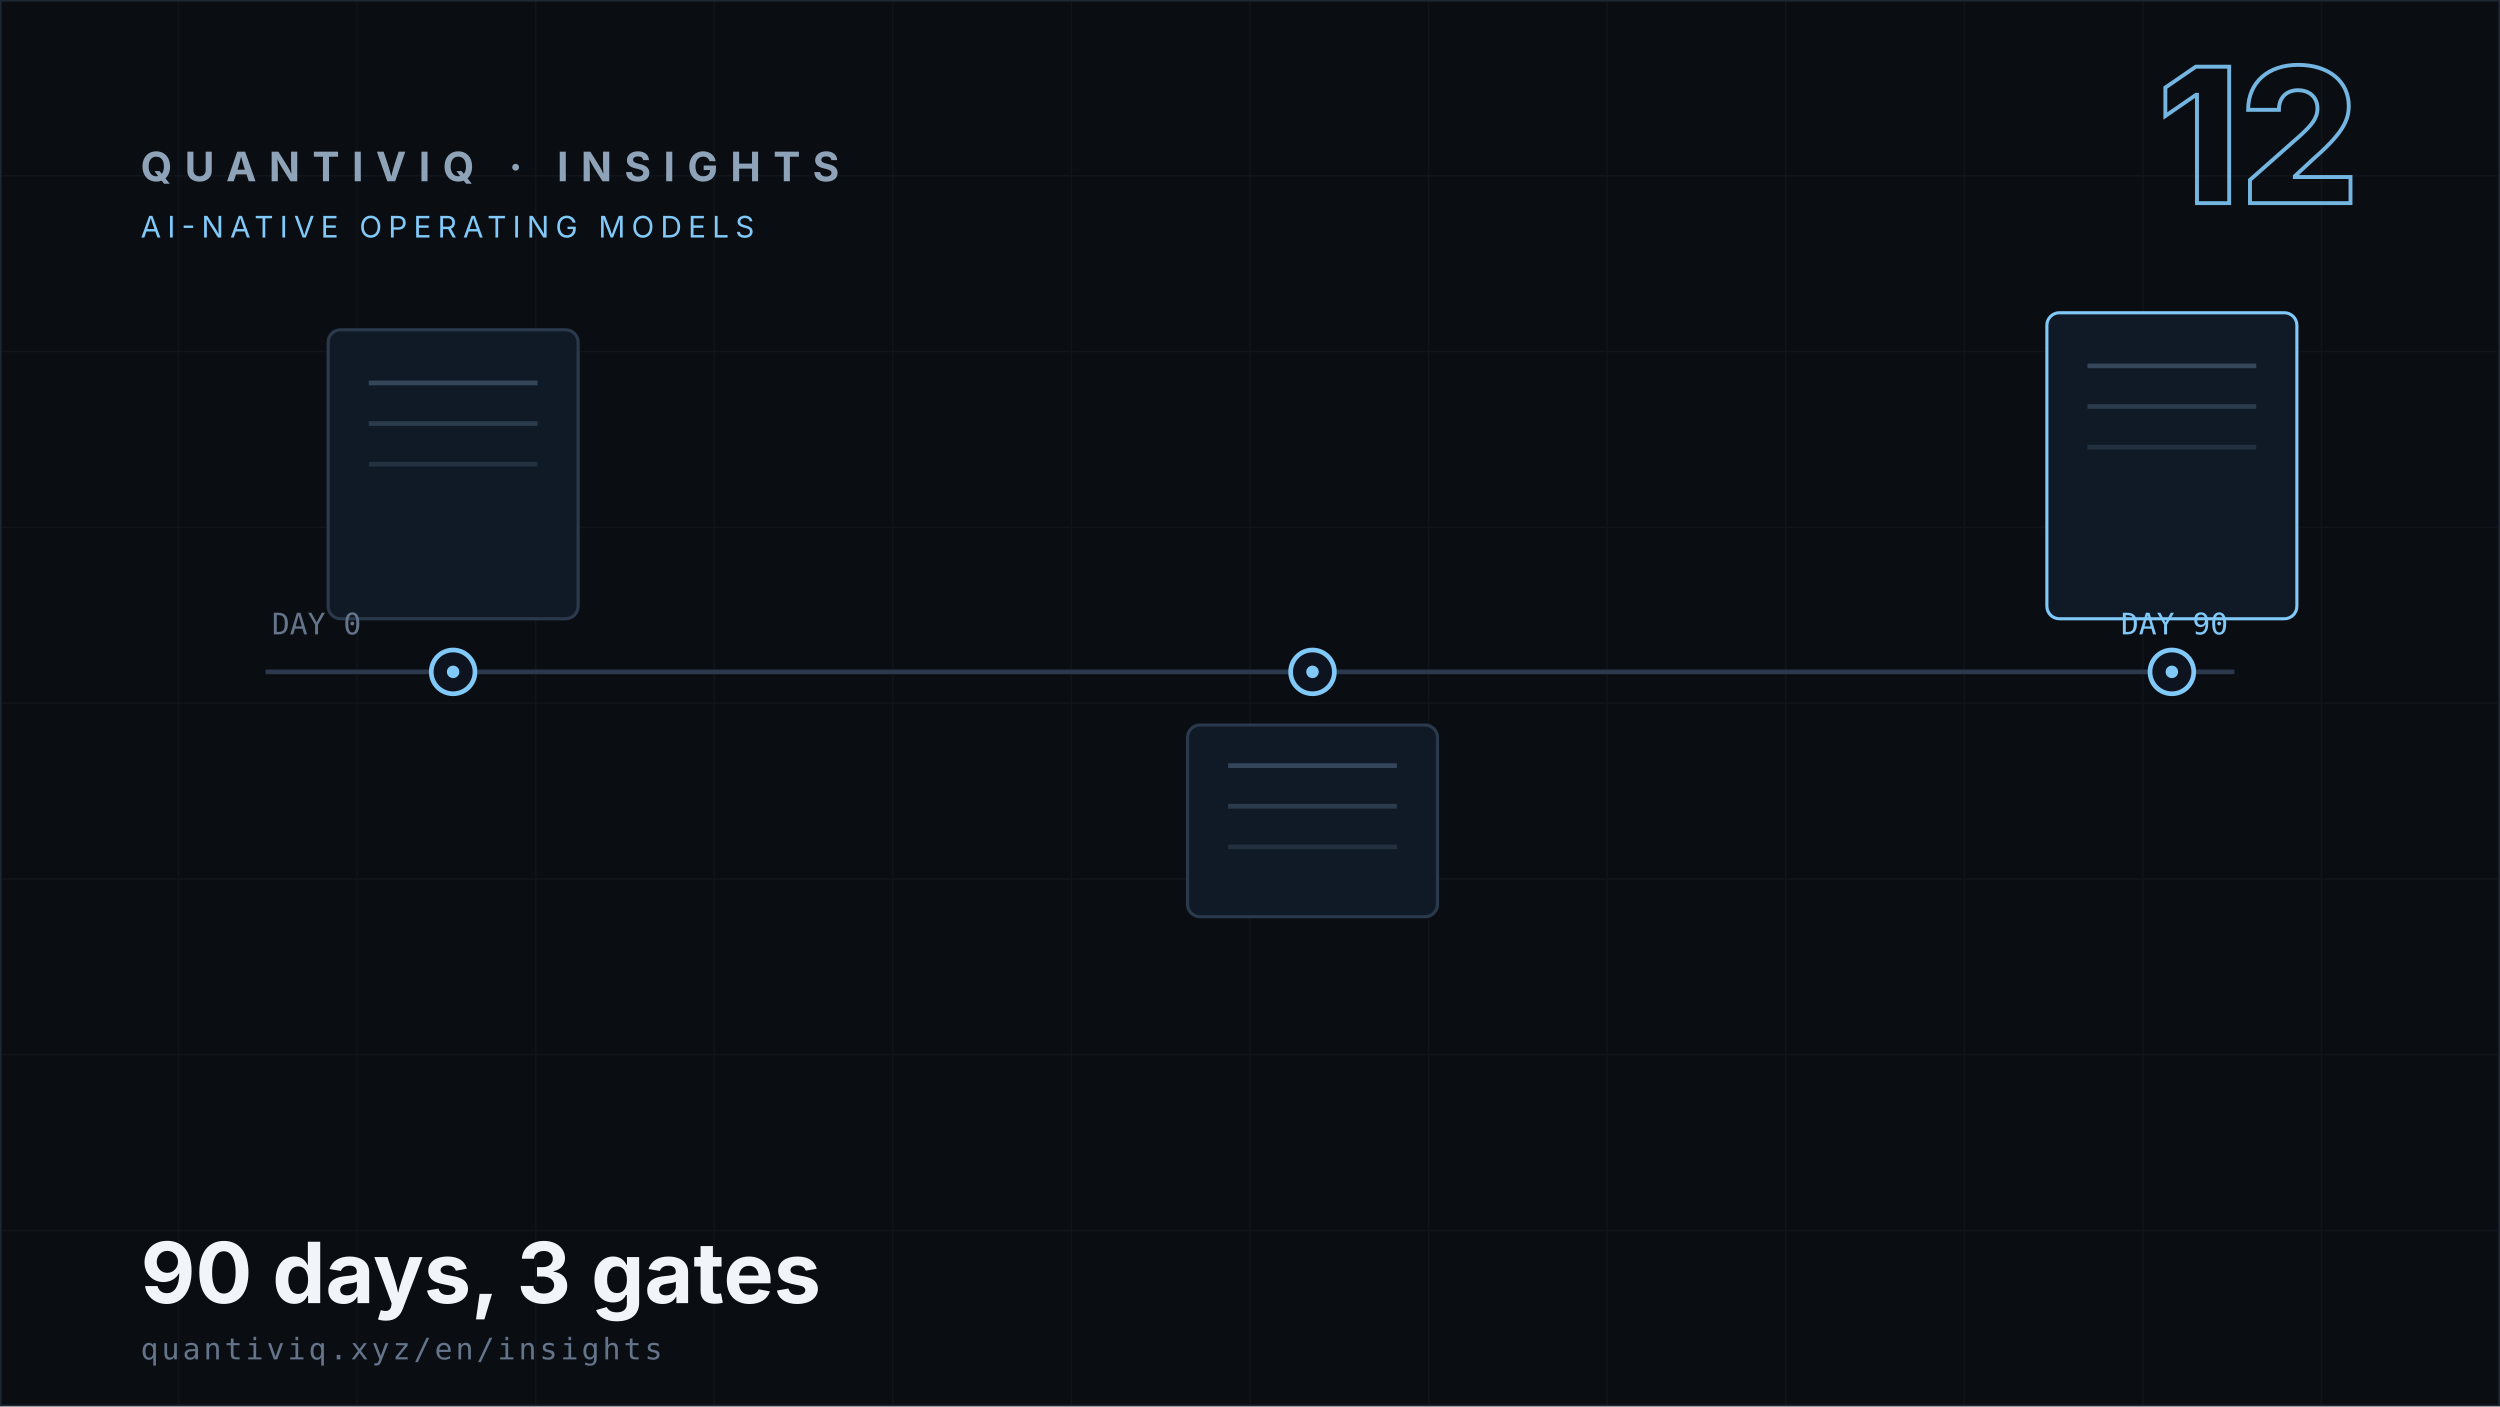
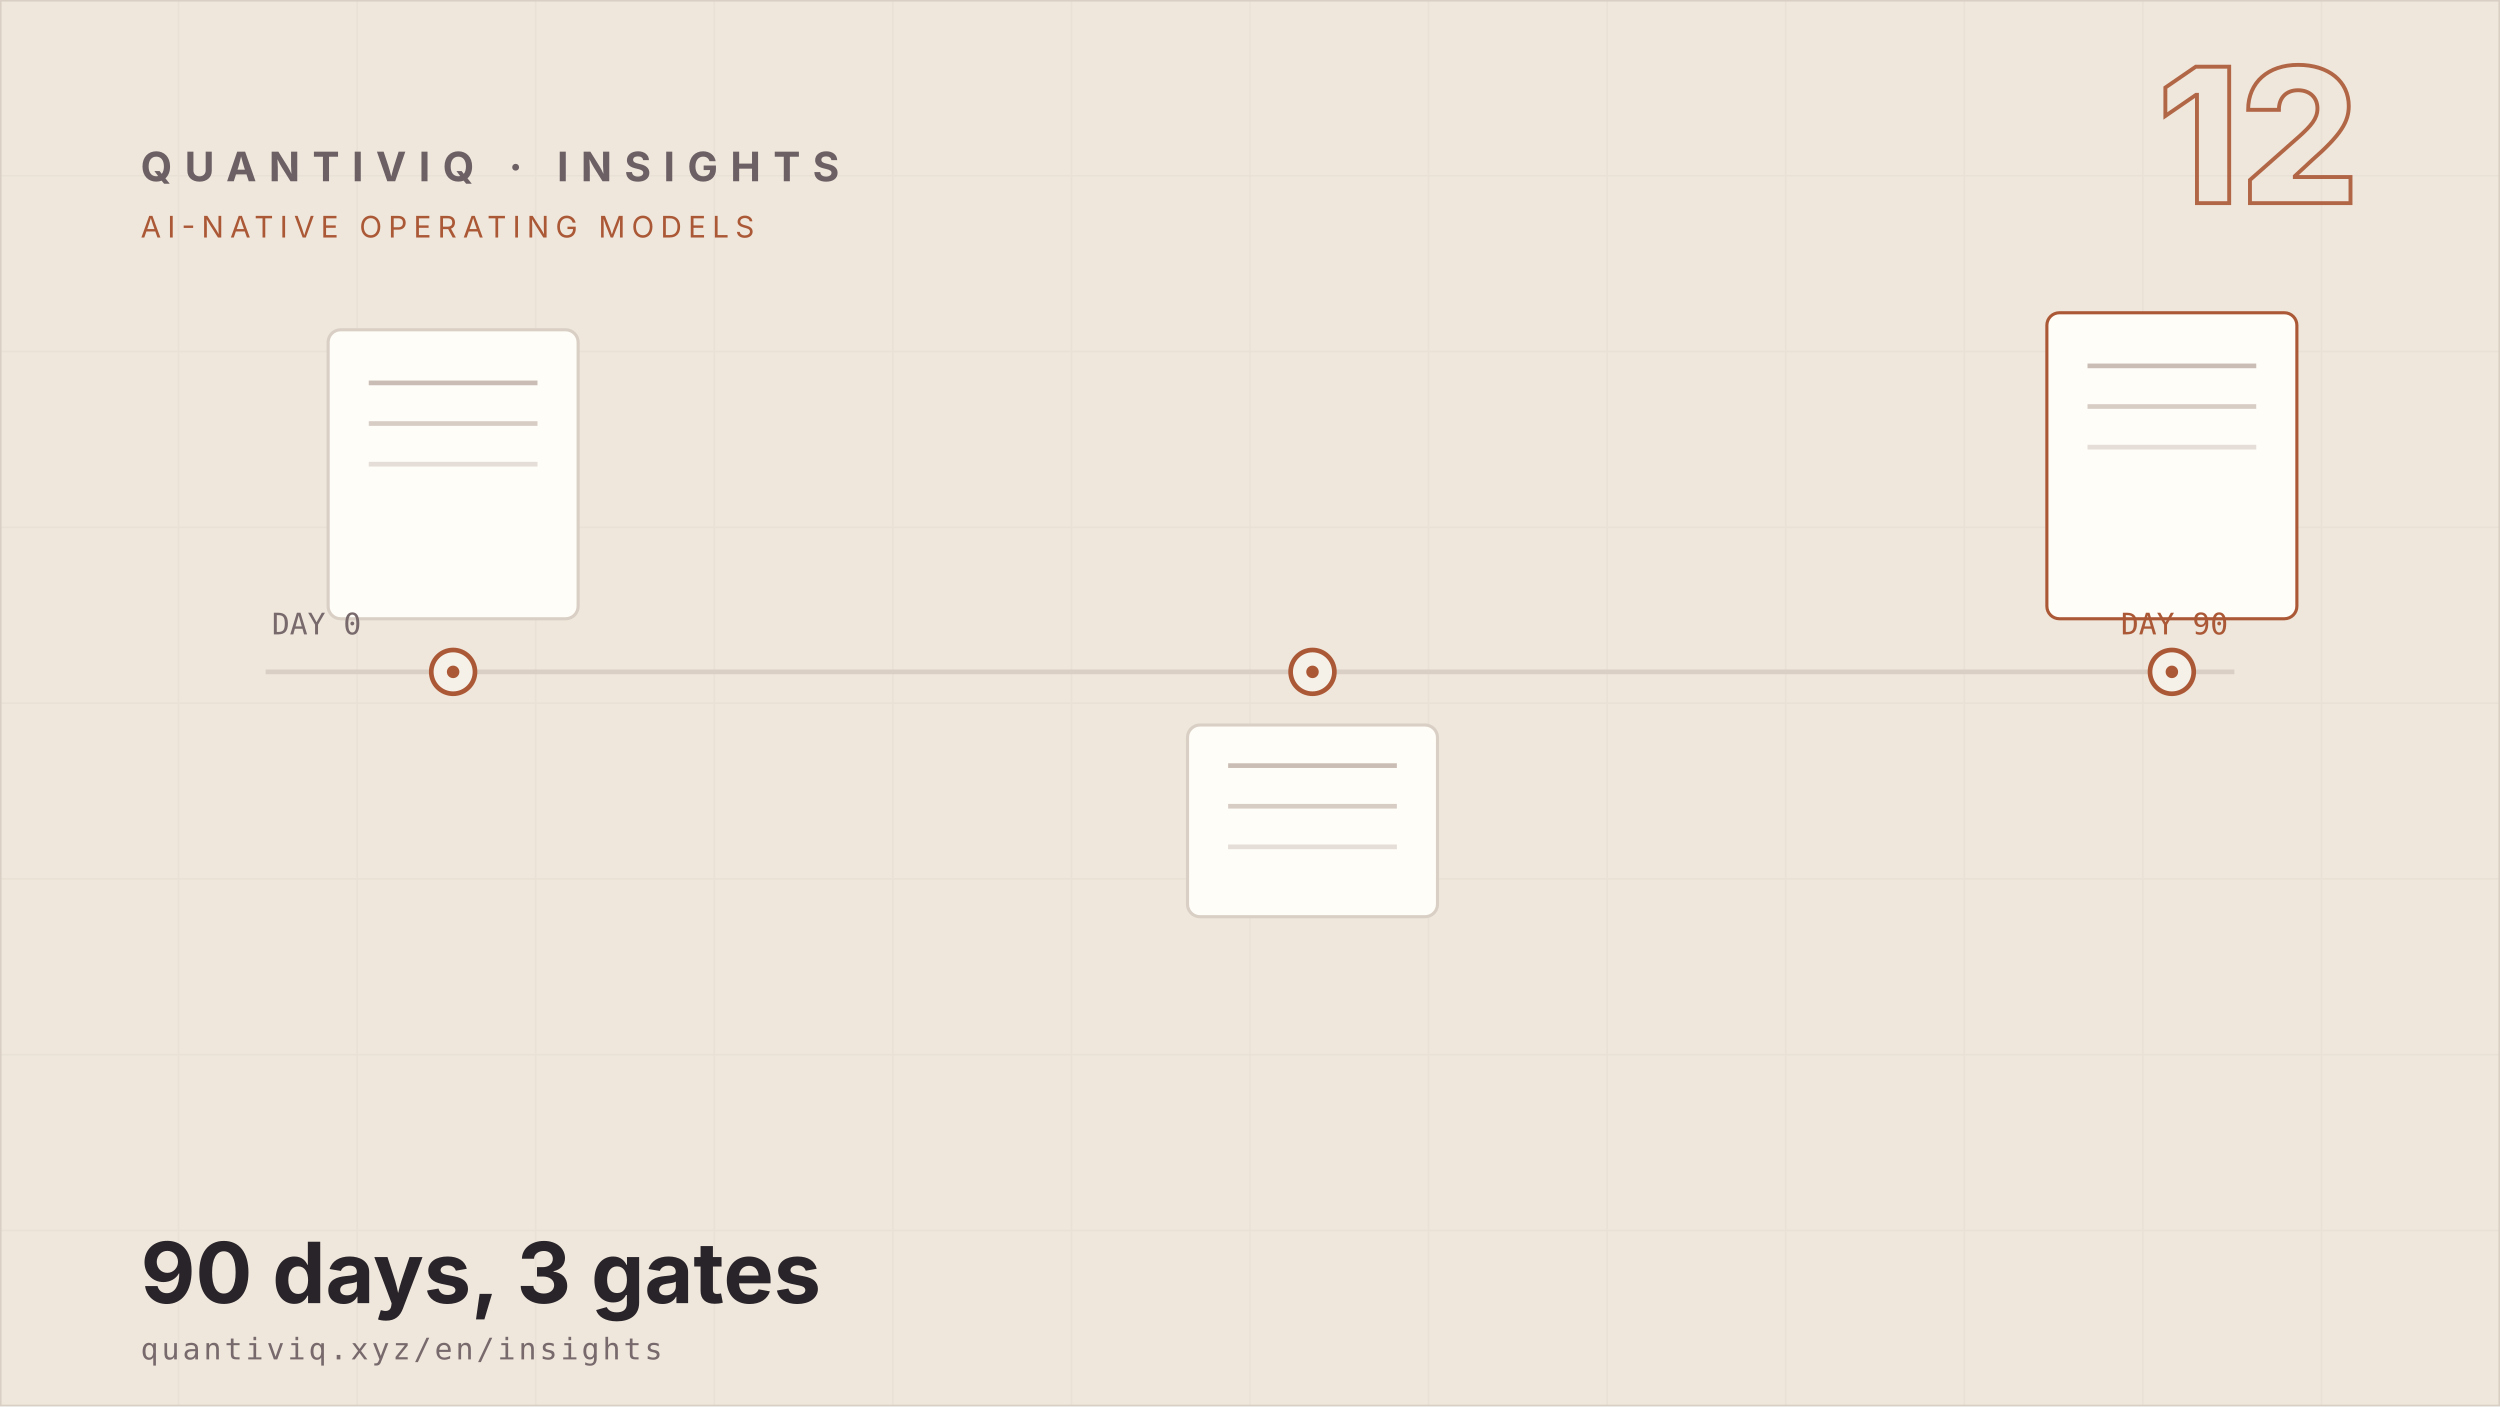
<svg xmlns="http://www.w3.org/2000/svg" width="1600" height="900" viewBox="0 0 1600 900" role="img" aria-label="Quantiviq Insights article 12: 90 days, 3 gates">
  <defs>
    <marker id="arw" viewBox="0 0 10 10" refX="9" refY="5" markerWidth="7" markerHeight="7" orient="auto-start-reverse">
-       <path d="M0,0 L10,5 L0,10 z" fill="#80c9f8" />
+       <path d="M0,0 L10,5 L0,10 z" fill="#ab5836" />
    </marker>
  </defs>
-   <rect width="1600" height="900" fill="#0a0d12" />
-   <g opacity="0.05" stroke="#8fa3b8" stroke-width="1">
+   <rect width="1600" height="900" fill="#efe7db" />
+   <g opacity="0.05" stroke="#6c6065" stroke-width="1">
    <line x1="0" y1="0" x2="0" y2="900" />
    <line x1="114.286" y1="0" x2="114.286" y2="900" />
    <line x1="228.571" y1="0" x2="228.571" y2="900" />
    <line x1="342.857" y1="0" x2="342.857" y2="900" />
    <line x1="457.143" y1="0" x2="457.143" y2="900" />
    <line x1="571.429" y1="0" x2="571.429" y2="900" />
    <line x1="685.714" y1="0" x2="685.714" y2="900" />
    <line x1="800" y1="0" x2="800" y2="900" />
    <line x1="914.286" y1="0" x2="914.286" y2="900" />
    <line x1="1028.571" y1="0" x2="1028.571" y2="900" />
    <line x1="1142.857" y1="0" x2="1142.857" y2="900" />
    <line x1="1257.143" y1="0" x2="1257.143" y2="900" />
    <line x1="1371.429" y1="0" x2="1371.429" y2="900" />
    <line x1="1485.714" y1="0" x2="1485.714" y2="900" />
    <line x1="1600" y1="0" x2="1600" y2="900" />
    <line x1="0" y1="0" x2="1600" y2="0" />
    <line x1="0" y1="112.5" x2="1600" y2="112.5" />
    <line x1="0" y1="225" x2="1600" y2="225" />
    <line x1="0" y1="337.5" x2="1600" y2="337.5" />
    <line x1="0" y1="450" x2="1600" y2="450" />
    <line x1="0" y1="562.5" x2="1600" y2="562.5" />
    <line x1="0" y1="675" x2="1600" y2="675" />
    <line x1="0" y1="787.5" x2="1600" y2="787.5" />
    <line x1="0" y1="900" x2="1600" y2="900" />
  </g>
-   <text x="90" y="116" font-family="Inter, system-ui, sans-serif" font-size="26" font-weight="700" letter-spacing="8" fill="#8fa3b8">QUANTIVIQ · INSIGHTS</text>
-   <text x="90" y="152" font-family="Inter, system-ui, sans-serif" font-size="19" letter-spacing="4" fill="#80c9f8">AI-NATIVE OPERATING MODELS</text>
-   <text x="1510" y="130" text-anchor="end" font-family="Inter, system-ui, sans-serif" font-size="120" font-weight="800" fill="none" stroke="#80c9f8" stroke-width="2.5" opacity="0.9">12</text>
-   <text x="90" y="834" font-family="Inter, system-ui, sans-serif" font-size="54" font-weight="700" fill="#f1f5f9">90 days, 3 gates</text>
-   <text x="90" y="870" font-family="JetBrains Mono, monospace" font-size="19" letter-spacing="2" fill="#64748b">quantiviq.xyz/en/insights</text>
-   <rect x="0.5" y="0.5" width="1599" height="899" fill="none" stroke="#1c2733" stroke-width="1" />
+   <text x="90" y="116" font-family="Inter, system-ui, sans-serif" font-size="26" font-weight="700" letter-spacing="8" fill="#6c6065">QUANTIVIQ · INSIGHTS</text>
+   <text x="90" y="152" font-family="Inter, system-ui, sans-serif" font-size="19" letter-spacing="4" fill="#ab5836">AI-NATIVE OPERATING MODELS</text>
+   <text x="1510" y="130" text-anchor="end" font-family="Inter, system-ui, sans-serif" font-size="120" font-weight="800" fill="none" stroke="#ab5836" stroke-width="2.5" opacity="0.9">12</text>
+   <text x="90" y="834" font-family="Inter, system-ui, sans-serif" font-size="54" font-weight="700" fill="#29242a">90 days, 3 gates</text>
+   <text x="90" y="870" font-family="JetBrains Mono, monospace" font-size="19" letter-spacing="2" fill="#77696c">quantiviq.xyz/en/insights</text>
+   <rect x="0.5" y="0.5" width="1599" height="899" fill="none" stroke="#d9cfc4" stroke-width="1" />
  <g>
-     <line x1="170" y1="430" x2="1430" y2="430" stroke="#2a3a4c" stroke-width="3" />
-     <circle cx="290" cy="430" r="14" fill="#0d1420" stroke="#80c9f8" stroke-width="3" />
-     <circle cx="290" cy="430" r="4" fill="#80c9f8" />
-     <rect x="210" y="211.063" width="160" height="184.937" rx="8" fill="#101a26" stroke="#2a3a4c" stroke-width="2" />
-     <line x1="236" y1="245.063" x2="344" y2="245.063" stroke="#3d5166" stroke-width="3" opacity="0.8" />
-     <line x1="236" y1="271.063" x2="344" y2="271.063" stroke="#3d5166" stroke-width="3" opacity="0.6" />
-     <line x1="236" y1="297.063" x2="344" y2="297.063" stroke="#3d5166" stroke-width="3" opacity="0.4" />
-     <circle cx="840" cy="430" r="14" fill="#0d1420" stroke="#80c9f8" stroke-width="3" />
-     <circle cx="840" cy="430" r="4" fill="#80c9f8" />
-     <rect x="760" y="464" width="160" height="122.704" rx="8" fill="#101a26" stroke="#2a3a4c" stroke-width="2" />
-     <line x1="786" y1="490" x2="894" y2="490" stroke="#3d5166" stroke-width="3" opacity="0.8" />
-     <line x1="786" y1="516" x2="894" y2="516" stroke="#3d5166" stroke-width="3" opacity="0.6" />
-     <line x1="786" y1="542" x2="894" y2="542" stroke="#3d5166" stroke-width="3" opacity="0.4" />
-     <circle cx="1390" cy="430" r="14" fill="#0d1420" stroke="#80c9f8" stroke-width="3" />
-     <circle cx="1390" cy="430" r="4" fill="#80c9f8" />
-     <rect x="1310" y="200.166" width="160" height="195.834" rx="8" fill="#101a26" stroke="#80c9f8" stroke-width="2" />
-     <line x1="1336" y1="234.166" x2="1444" y2="234.166" stroke="#3d5166" stroke-width="3" opacity="0.8" />
-     <line x1="1336" y1="260.166" x2="1444" y2="260.166" stroke="#3d5166" stroke-width="3" opacity="0.6" />
-     <line x1="1336" y1="286.166" x2="1444" y2="286.166" stroke="#3d5166" stroke-width="3" opacity="0.4" />
-     <text x="174" y="406" font-family="JetBrains Mono, monospace" font-size="19" fill="#64748b">DAY 0</text>
-     <text x="1426" y="406" text-anchor="end" font-family="JetBrains Mono, monospace" font-size="19" fill="#80c9f8">DAY 90</text>
+     <line x1="170" y1="430" x2="1430" y2="430" stroke="#d9cfc4" stroke-width="3" />
+     <circle cx="290" cy="430" r="14" fill="#f5f1e9" stroke="#ab5836" stroke-width="3" />
+     <circle cx="290" cy="430" r="4" fill="#ab5836" />
+     <rect x="210" y="211.063" width="160" height="184.937" rx="8" fill="#fffdf8" stroke="#d9cfc4" stroke-width="2" />
+     <line x1="236" y1="245.063" x2="344" y2="245.063" stroke="#bdada4" stroke-width="3" opacity="0.8" />
+     <line x1="236" y1="271.063" x2="344" y2="271.063" stroke="#bdada4" stroke-width="3" opacity="0.6" />
+     <line x1="236" y1="297.063" x2="344" y2="297.063" stroke="#bdada4" stroke-width="3" opacity="0.4" />
+     <circle cx="840" cy="430" r="14" fill="#f5f1e9" stroke="#ab5836" stroke-width="3" />
+     <circle cx="840" cy="430" r="4" fill="#ab5836" />
+     <rect x="760" y="464" width="160" height="122.704" rx="8" fill="#fffdf8" stroke="#d9cfc4" stroke-width="2" />
+     <line x1="786" y1="490" x2="894" y2="490" stroke="#bdada4" stroke-width="3" opacity="0.8" />
+     <line x1="786" y1="516" x2="894" y2="516" stroke="#bdada4" stroke-width="3" opacity="0.6" />
+     <line x1="786" y1="542" x2="894" y2="542" stroke="#bdada4" stroke-width="3" opacity="0.4" />
+     <circle cx="1390" cy="430" r="14" fill="#f5f1e9" stroke="#ab5836" stroke-width="3" />
+     <circle cx="1390" cy="430" r="4" fill="#ab5836" />
+     <rect x="1310" y="200.166" width="160" height="195.834" rx="8" fill="#fffdf8" stroke="#ab5836" stroke-width="2" />
+     <line x1="1336" y1="234.166" x2="1444" y2="234.166" stroke="#bdada4" stroke-width="3" opacity="0.8" />
+     <line x1="1336" y1="260.166" x2="1444" y2="260.166" stroke="#bdada4" stroke-width="3" opacity="0.6" />
+     <line x1="1336" y1="286.166" x2="1444" y2="286.166" stroke="#bdada4" stroke-width="3" opacity="0.4" />
+     <text x="174" y="406" font-family="JetBrains Mono, monospace" font-size="19" fill="#77696c">DAY 0</text>
+     <text x="1426" y="406" text-anchor="end" font-family="JetBrains Mono, monospace" font-size="19" fill="#ab5836">DAY 90</text>
  </g>
</svg>
